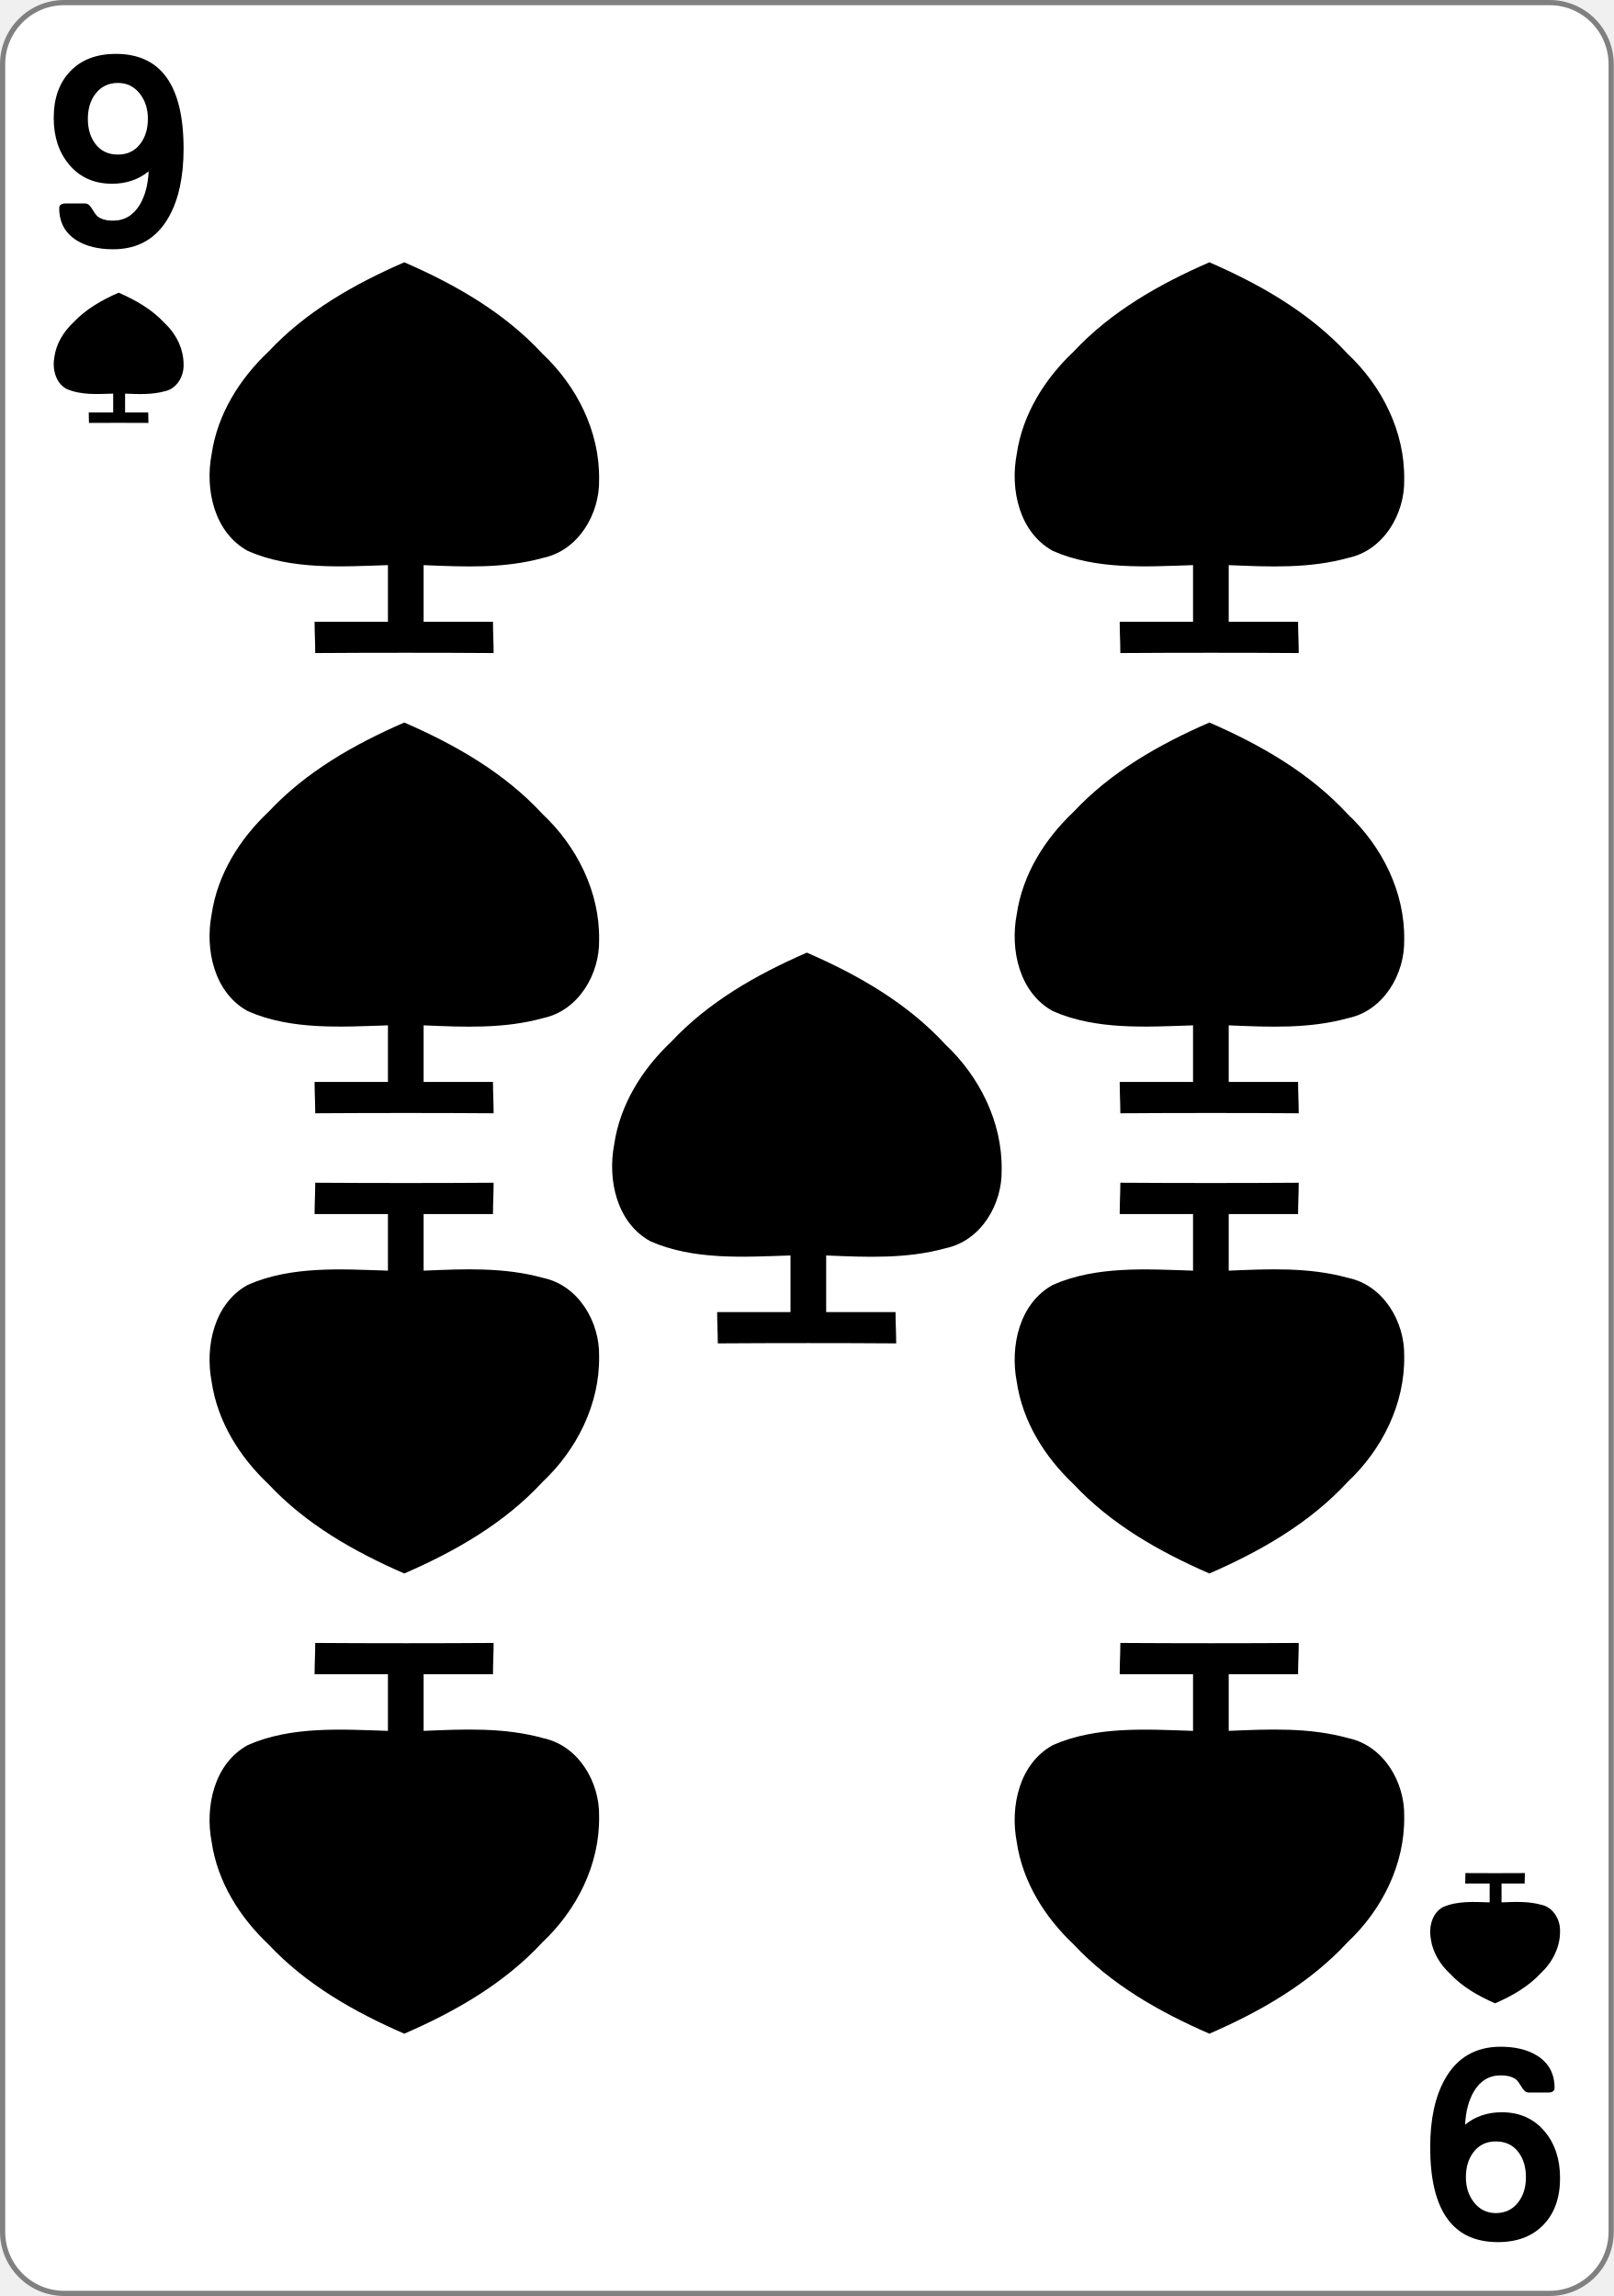
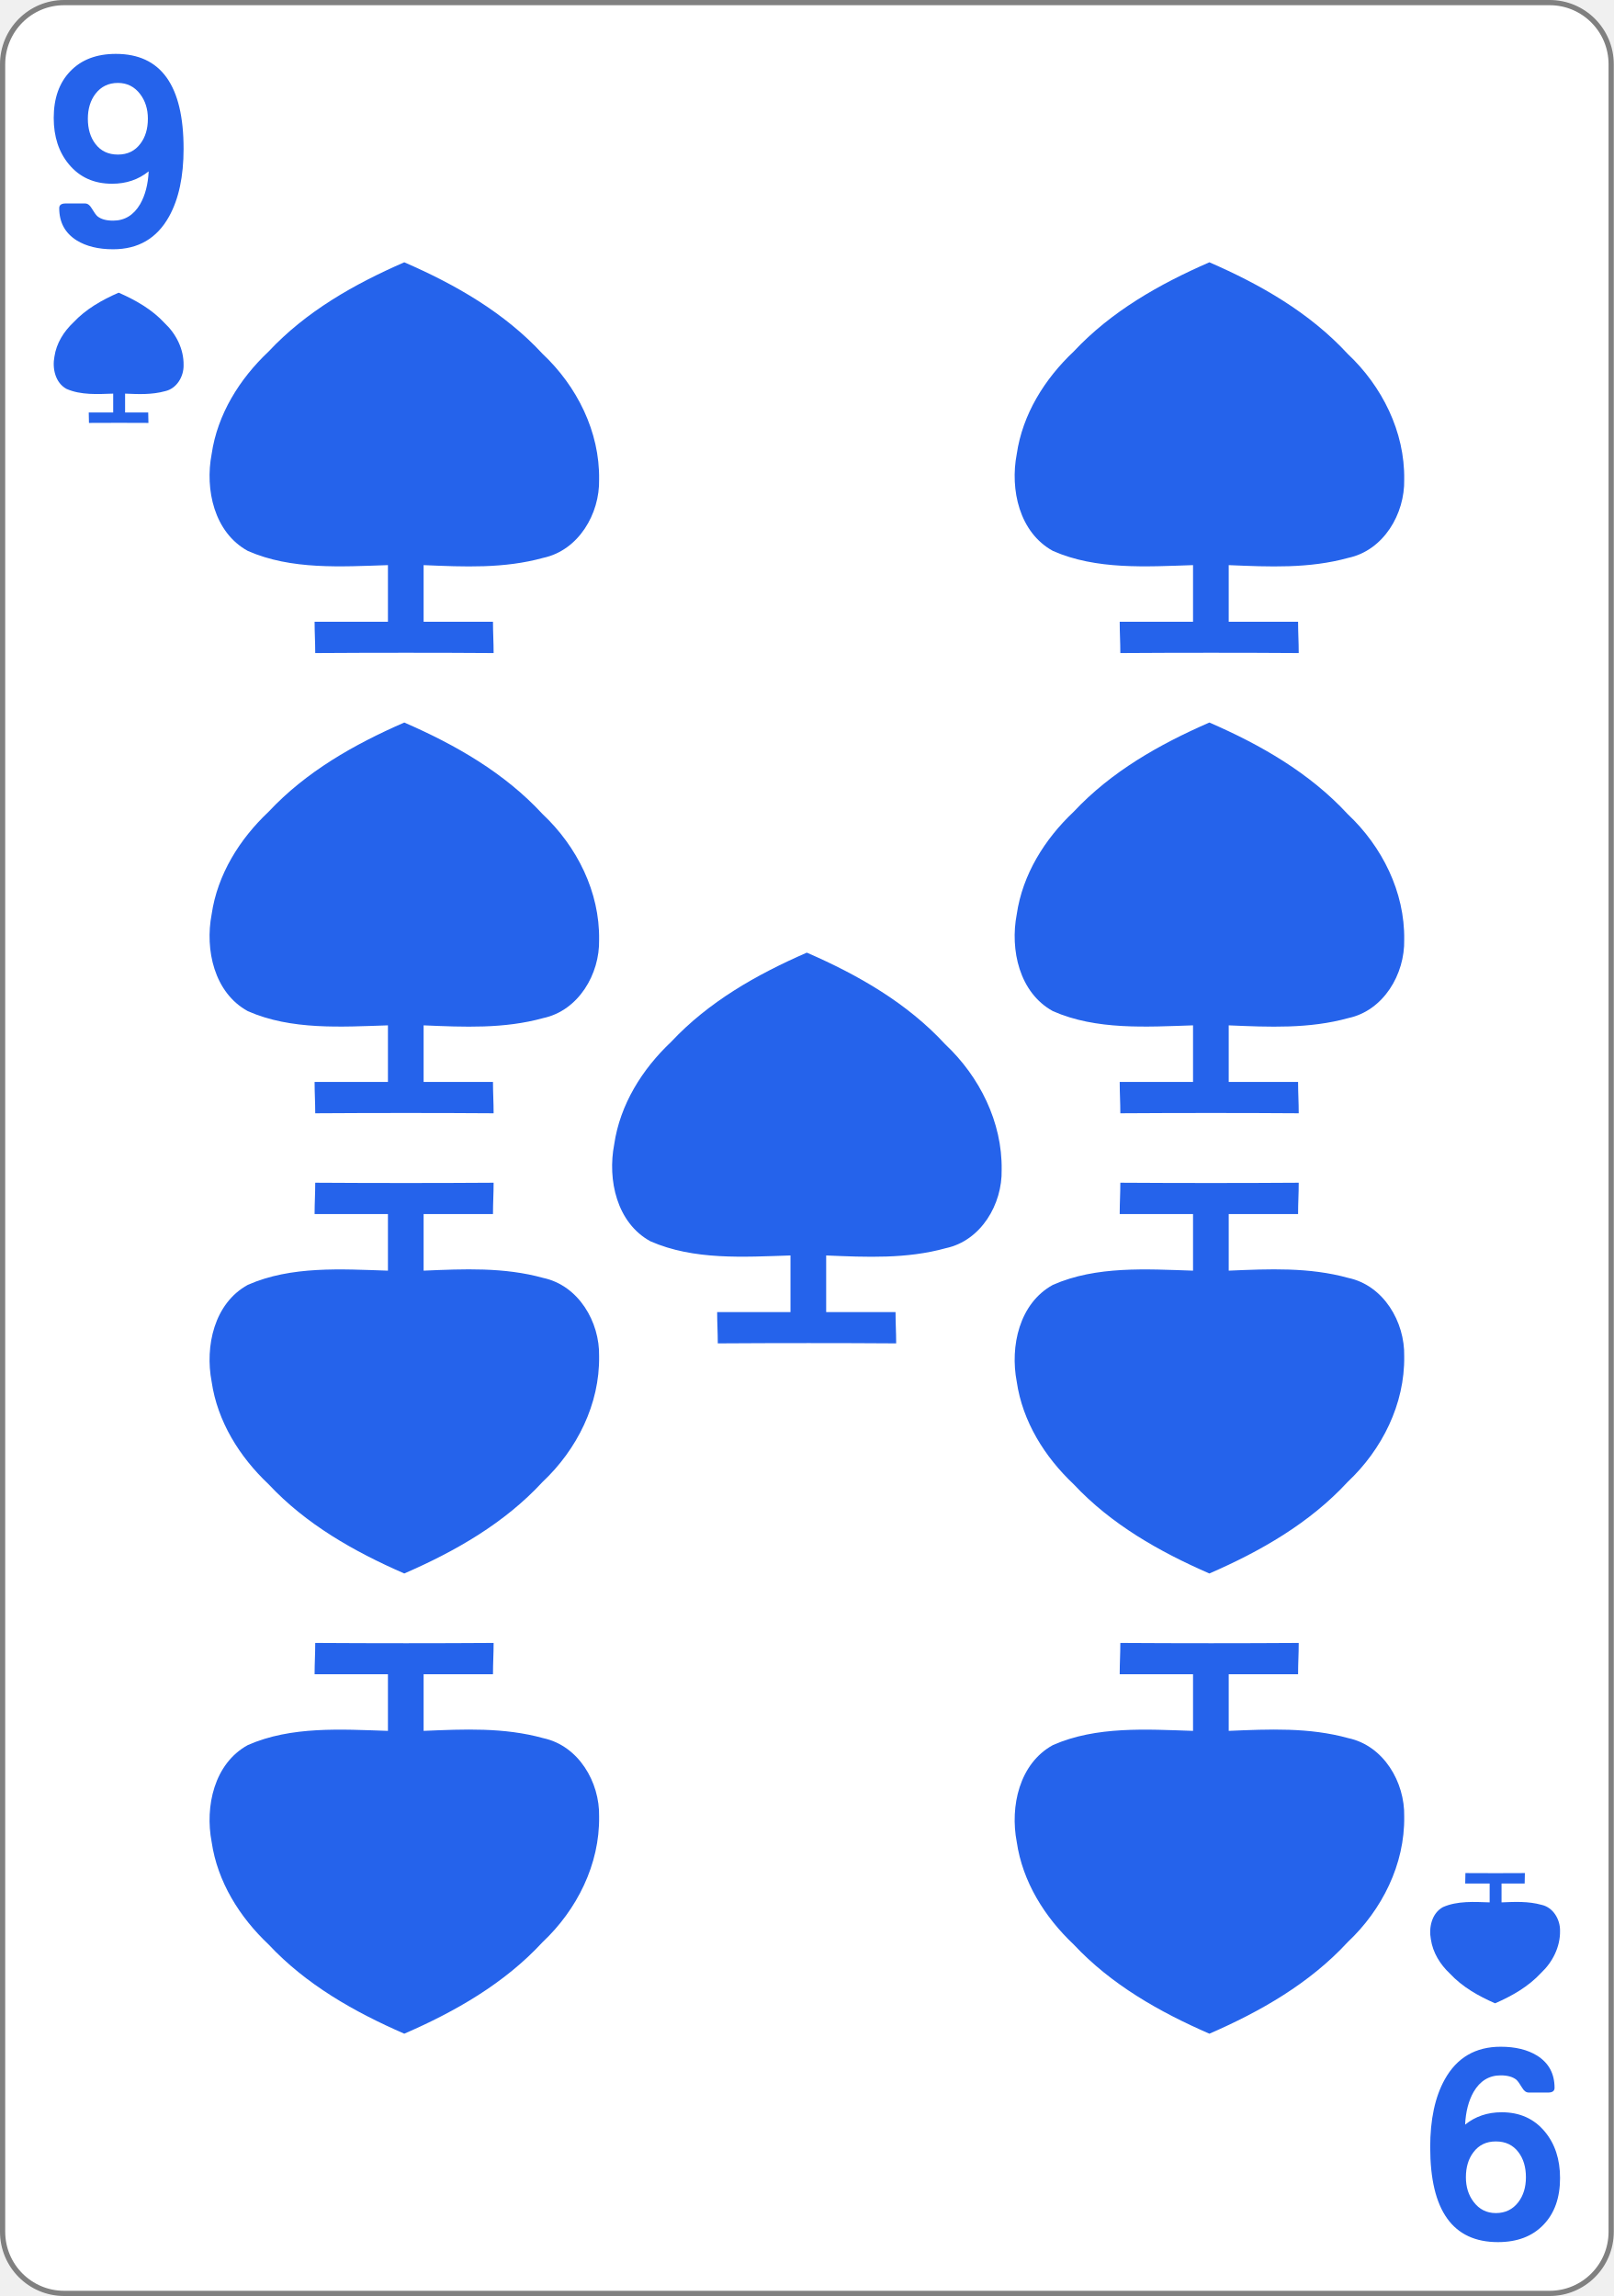
<svg xmlns="http://www.w3.org/2000/svg" width="234" height="333" id="svg2" version="1.1">
  <defs id="defs4" />
  <g id="layer1" transform="translate(0,-719.3622)">
    <g id="g903">
      <rect rx="8.919" ry="8.946" y="719.74" x="0.378" height="332.244" width="233.244" id="rect4266" style="fill:#ffffff;fill-opacity:1;stroke:#808080;stroke-width:0.756;stroke-linecap:butt;stroke-linejoin:miter;stroke-miterlimit:4;stroke-dasharray:none;stroke-opacity:1" />
-       <path id="path2985-3-2" d="m 45.709,880.825 c 0,-1.668 -0.092,-2.873 -0.092,-4.541 3.449,0 7.185,0 10.634,0 0,-3.965 0,-4.246 0,-8.211 -6.732,0.217 -14.017,0.717 -20.322,-2.061 -4.88,-2.678 -6.226,-8.913 -5.242,-14.038 0.842,-5.783 4.057,-10.918 8.251,-14.873 5.457,-5.837 12.417,-9.778 19.683,-12.948 7.417,3.224 14.53,7.294 20.057,13.285 4.978,4.678 8.295,11.289 8.193,18.212 0.108,4.996 -2.987,10.276 -8.092,11.367 -5.711,1.582 -11.491,1.301 -17.354,1.057 0,3.965 0,4.246 0,8.211 3.449,0 6.609,0 10.058,0 0,1.668 0.092,2.873 0.092,4.541 -7.897,-0.056 -17.336,-0.056 -25.865,0 z" style="fill:#000000;stroke:none;stroke-width:1" />
-       <path id="path2985-3-1-7" d="m 45.709,890.9 c 0,1.668 -0.092,2.873 -0.092,4.541 3.449,0 7.185,0 10.634,0 0,3.965 0,4.246 0,8.211 -6.732,-0.217 -14.017,-0.717 -20.322,2.061 -4.88,2.678 -6.226,8.913 -5.242,14.038 0.842,5.783 4.057,10.918 8.251,14.873 5.457,5.837 12.417,9.778 19.683,12.948 7.417,-3.224 14.53,-7.294 20.057,-13.285 4.978,-4.678 8.295,-11.29 8.193,-18.212 0.108,-4.996 -2.987,-10.276 -8.092,-11.367 -5.711,-1.582 -11.491,-1.301 -17.354,-1.057 0,-3.965 0,-4.246 0,-8.211 3.449,0 6.609,0 10.058,0 0,-1.668 0.092,-2.873 0.092,-4.541 -7.897,0.056 -17.336,0.056 -25.865,0 z" style="fill:#000000;stroke:none;stroke-width:1" />
-       <path id="path2985-3" d="m 162.45,880.825 c 0,-1.668 -0.092,-2.873 -0.092,-4.541 3.449,0 7.185,0 10.634,0 0,-3.965 0,-4.246 0,-8.211 -6.732,0.217 -14.017,0.717 -20.322,-2.061 -4.88,-2.678 -6.226,-8.913 -5.242,-14.038 0.842,-5.783 4.057,-10.918 8.251,-14.873 5.457,-5.837 12.417,-9.778 19.683,-12.948 7.417,3.224 14.53,7.294 20.057,13.285 4.978,4.678 8.295,11.289 8.193,18.212 0.108,4.996 -2.987,10.276 -8.092,11.367 -5.711,1.582 -11.491,1.301 -17.354,1.057 0,3.965 0,4.246 0,8.211 3.449,0 6.609,0 10.058,0 0,1.668 0.092,2.873 0.092,4.541 -7.897,-0.056 -17.336,-0.056 -25.865,0 z" style="fill:#000000;stroke:none;stroke-width:1" />
-       <path id="path2985-3-1" d="m 162.45,814.076 c 0,-1.668 -0.092,-2.873 -0.092,-4.541 3.449,0 7.185,0 10.634,0 0,-3.965 0,-4.246 0,-8.211 -6.732,0.217 -14.017,0.717 -20.322,-2.061 -4.88,-2.678 -6.226,-8.913 -5.242,-14.038 0.842,-5.783 4.057,-10.918 8.251,-14.873 5.457,-5.837 12.417,-9.778 19.683,-12.948 7.417,3.224 14.53,7.294 20.057,13.285 4.978,4.678 8.295,11.289 8.193,18.212 0.108,4.996 -2.987,10.276 -8.092,11.367 -5.711,1.582 -11.491,1.301 -17.354,1.057 0,3.965 0,4.246 0,8.211 3.449,0 6.609,0 10.058,0 0,1.668 0.092,2.873 0.092,4.541 -7.897,-0.056 -17.336,-0.056 -25.865,0 z" style="fill:#000000;stroke:none;stroke-width:1" />
-       <path id="path2985-3-3" d="m 45.709,814.076 c 0,-1.668 -0.092,-2.873 -0.092,-4.541 3.449,0 7.185,0 10.634,0 0,-3.965 0,-4.246 0,-8.211 -6.732,0.217 -14.017,0.717 -20.322,-2.061 -4.88,-2.678 -6.226,-8.913 -5.242,-14.038 0.842,-5.783 4.057,-10.918 8.251,-14.873 5.457,-5.837 12.417,-9.778 19.683,-12.948 7.417,3.224 14.53,7.294 20.057,13.285 4.978,4.678 8.295,11.29 8.193,18.212 0.108,4.996 -2.987,10.276 -8.092,11.367 -5.711,1.582 -11.491,1.301 -17.354,1.057 0,3.965 0,4.246 0,8.211 3.449,0 6.609,0 10.058,0 0,1.668 0.092,2.873 0.092,4.541 -7.897,-0.056 -17.336,-0.056 -25.865,0 z" style="fill:#000000;stroke:none;stroke-width:1" />
-       <path id="path2985-3-34" d="m 104.08,914.199 c 0,-1.668 -0.092,-2.873 -0.092,-4.541 3.449,0 7.185,0 10.634,0 0,-3.965 0,-4.246 0,-8.211 -6.732,0.217 -14.017,0.717 -20.322,-2.061 -4.88,-2.678 -6.226,-8.913 -5.242,-14.038 0.842,-5.783 4.057,-10.918 8.251,-14.873 5.457,-5.837 12.417,-9.778 19.683,-12.948 7.417,3.224 14.53,7.294 20.057,13.285 4.978,4.678 8.295,11.29 8.193,18.212 0.108,4.996 -2.987,10.276 -8.092,11.367 -5.711,1.582 -11.491,1.301 -17.354,1.057 0,3.965 0,4.246 0,8.211 3.449,0 6.609,0 10.058,0 0,1.668 0.092,2.873 0.092,4.541 -7.897,-0.056 -17.336,-0.056 -25.865,0 z" style="fill:#000000;stroke:none;stroke-width:1" />
-       <path id="path2985-3-11" d="m 12.899,780.702 c 0,-0.556 -0.031,-0.958 -0.031,-1.514 1.15,0 2.395,0 3.545,0 0,-1.322 0,-1.415 0,-2.737 -2.244,0.072 -4.672,0.239 -6.774,-0.687 -1.627,-0.893 -2.075,-2.971 -1.747,-4.679 0.281,-1.928 1.352,-3.639 2.75,-4.958 1.819,-1.946 4.139,-3.259 6.561,-4.316 2.472,1.075 4.843,2.431 6.686,4.428 1.659,1.559 2.765,3.763 2.731,6.071 0.036,1.665 -0.996,3.425 -2.697,3.789 -1.904,0.527 -3.83,0.434 -5.785,0.352 0,1.322 0,1.415 0,2.737 1.15,0 2.203,0 3.353,0 0,0.556 0.031,0.958 0.031,1.514 -2.632,-0.018 -5.779,-0.018 -8.622,0 z" style="fill:#000000;stroke:none;stroke-width:1" />
-       <path id="path2985-3-38" d="m 45.709,957.648 c 0,1.668 -0.092,2.873 -0.092,4.541 3.449,0 7.185,0 10.634,0 0,3.965 0,4.246 0,8.211 -6.732,-0.217 -14.017,-0.717 -20.322,2.061 -4.88,2.678 -6.226,8.913 -5.242,14.038 0.842,5.783 4.057,10.918 8.251,14.873 5.457,5.837 12.417,9.778 19.683,12.948 7.417,-3.224 14.53,-7.294 20.057,-13.285 4.978,-4.678 8.295,-11.289 8.193,-18.212 0.108,-4.996 -2.987,-10.276 -8.092,-11.367 -5.711,-1.582 -11.491,-1.301 -17.354,-1.057 0,-3.965 0,-4.246 0,-8.211 3.449,0 6.609,0 10.058,0 0,-1.668 0.092,-2.873 0.092,-4.541 -7.897,0.056 -17.336,0.056 -25.865,0 z" style="fill:#000000;stroke:none;stroke-width:1" />
-       <path id="path2985-3-3-2" d="m 162.45,957.648 c 0,1.668 -0.092,2.873 -0.092,4.541 3.449,0 7.185,0 10.634,0 0,3.965 0,4.246 0,8.211 -6.732,-0.217 -14.017,-0.717 -20.322,2.061 -4.88,2.678 -6.226,8.913 -5.242,14.038 0.842,5.783 4.057,10.918 8.251,14.873 5.457,5.837 12.417,9.778 19.683,12.948 7.417,-3.224 14.53,-7.294 20.057,-13.285 4.978,-4.678 8.295,-11.289 8.193,-18.212 0.108,-4.996 -2.987,-10.276 -8.092,-11.367 -5.711,-1.582 -11.491,-1.301 -17.354,-1.057 0,-3.965 0,-4.246 0,-8.211 3.449,0 6.609,0 10.058,0 0,-1.668 0.092,-2.873 0.092,-4.541 -7.897,0.056 -17.336,0.056 -25.865,0 z" style="fill:#000000;stroke:none;stroke-width:1" />
-       <path id="path2985-3-34-7" d="m 162.45,890.9 c 0,1.668 -0.092,2.873 -0.092,4.541 3.449,0 7.185,0 10.634,0 0,3.965 0,4.246 0,8.211 -6.732,-0.217 -14.017,-0.717 -20.322,2.061 -4.88,2.678 -6.226,8.913 -5.242,14.038 0.842,5.783 4.057,10.918 8.251,14.873 5.457,5.837 12.417,9.778 19.683,12.948 7.417,-3.224 14.53,-7.294 20.057,-13.285 4.978,-4.678 8.295,-11.29 8.193,-18.212 0.108,-4.996 -2.987,-10.276 -8.092,-11.367 -5.711,-1.582 -11.491,-1.301 -17.354,-1.057 0,-3.965 0,-4.246 0,-8.211 3.449,0 6.609,0 10.058,0 0,-1.668 0.092,-2.873 0.092,-4.541 -7.897,0.056 -17.336,0.056 -25.865,0 z" style="fill:#000000;stroke:none;stroke-width:1" />
-       <path id="path2985-3-11-7" d="m 212.488,991.022 c 0,0.556 -0.031,0.958 -0.031,1.514 1.15,0 2.395,0 3.545,0 0,1.322 0,1.415 0,2.737 -2.244,-0.072 -4.672,-0.239 -6.774,0.687 -1.627,0.893 -2.075,2.971 -1.748,4.679 0.281,1.927 1.352,3.639 2.75,4.958 1.819,1.946 4.139,3.259 6.561,4.316 2.472,-1.075 4.843,-2.431 6.686,-4.428 1.659,-1.559 2.765,-3.763 2.731,-6.071 0.036,-1.665 -0.996,-3.425 -2.697,-3.789 -1.904,-0.527 -3.83,-0.434 -5.785,-0.352 0,-1.322 0,-1.415 0,-2.737 1.15,0 2.203,0 3.353,0 0,-0.556 0.031,-0.958 0.031,-1.514 -2.632,0.019 -5.779,0.019 -8.622,0 z" style="fill:#000000;stroke:none;stroke-width:1" />
-       <path d="m 26.62,740.931 q 0,6.046 -2.105,9.832 -2.636,4.752 -8.116,4.752 -3.205,0 -5.29,-1.294 -2.522,-1.584 -2.522,-4.674 0,-0.676 0.929,-0.676 h 2.806 q 0.55,0 0.929,0.637 0.569,0.946 0.872,1.217 0.777,0.637 2.275,0.637 2.522,0 3.925,-2.395 1.1,-1.932 1.233,-4.752 -2.219,1.796 -5.309,1.796 -3.925,0 -6.257,-2.82 -2.2,-2.646 -2.2,-6.722 0,-4.288 2.408,-6.78 2.408,-2.511 6.599,-2.511 9.822,0 9.822,13.753 z m -5.177,-4.346 q 0,-2.105 -1.119,-3.573 -1.233,-1.623 -3.224,-1.623 -2.048,0 -3.261,1.584 -1.1,1.449 -1.1,3.612 0,2.202 1.081,3.631 1.176,1.565 3.28,1.565 2.086,0 3.261,-1.584 1.081,-1.429 1.081,-3.612 z" style="font-style:normal;font-variant:normal;font-weight:bold;font-stretch:normal;font-size:39.195px;line-height:1.25;font-family:'Levenim MT';-inkscape-font-specification:'Sans Bold';letter-spacing:0px;word-spacing:0px;fill:#000000;fill-opacity:1;stroke:none;stroke-width:1" id="path881" />
-       <path d="m 207.38,1030.794 q 0,-6.046 2.105,-9.832 2.636,-4.752 8.116,-4.752 3.205,0 5.29,1.294 2.522,1.584 2.522,4.674 0,0.676 -0.929,0.676 h -2.806 q -0.55,0 -0.929,-0.637 -0.569,-0.947 -0.872,-1.217 -0.777,-0.637 -2.275,-0.637 -2.522,0 -3.925,2.395 -1.1,1.932 -1.233,4.752 2.219,-1.796 5.309,-1.796 3.925,0 6.257,2.82 2.2,2.646 2.2,6.722 0,4.288 -2.408,6.78 -2.408,2.511 -6.599,2.511 -9.822,0 -9.822,-13.753 z m 5.177,4.346 q 0,2.105 1.119,3.573 1.233,1.623 3.224,1.623 2.048,0 3.261,-1.584 1.1,-1.449 1.1,-3.612 0,-2.202 -1.081,-3.631 -1.176,-1.565 -3.28,-1.565 -2.086,0 -3.261,1.584 -1.081,1.429 -1.081,3.612 z" style="font-style:normal;font-variant:normal;font-weight:bold;font-stretch:normal;font-size:39.195px;line-height:1.25;font-family:'Levenim MT';-inkscape-font-specification:'Sans Bold';letter-spacing:0px;word-spacing:0px;fill:#000000;fill-opacity:1;stroke:none;stroke-width:1" id="path884" />
+       <path id="path2985-3-2" d="m 45.709,880.825 c 0,-1.668 -0.092,-2.873 -0.092,-4.541 3.449,0 7.185,0 10.634,0 0,-3.965 0,-4.246 0,-8.211 -6.732,0.217 -14.017,0.717 -20.322,-2.061 -4.88,-2.678 -6.226,-8.913 -5.242,-14.038 0.842,-5.783 4.057,-10.918 8.251,-14.873 5.457,-5.837 12.417,-9.778 19.683,-12.948 7.417,3.224 14.53,7.294 20.057,13.285 4.978,4.678 8.295,11.289 8.193,18.212 0.108,4.996 -2.987,10.276 -8.092,11.367 -5.711,1.582 -11.491,1.301 -17.354,1.057 0,3.965 0,4.246 0,8.211 3.449,0 6.609,0 10.058,0 0,1.668 0.092,2.873 0.092,4.541 -7.897,-0.056 -17.336,-0.056 -25.865,0 z" style="fill:#2563eb;stroke:none;stroke-width:1" />
+       <path id="path2985-3-1-7" d="m 45.709,890.9 c 0,1.668 -0.092,2.873 -0.092,4.541 3.449,0 7.185,0 10.634,0 0,3.965 0,4.246 0,8.211 -6.732,-0.217 -14.017,-0.717 -20.322,2.061 -4.88,2.678 -6.226,8.913 -5.242,14.038 0.842,5.783 4.057,10.918 8.251,14.873 5.457,5.837 12.417,9.778 19.683,12.948 7.417,-3.224 14.53,-7.294 20.057,-13.285 4.978,-4.678 8.295,-11.29 8.193,-18.212 0.108,-4.996 -2.987,-10.276 -8.092,-11.367 -5.711,-1.582 -11.491,-1.301 -17.354,-1.057 0,-3.965 0,-4.246 0,-8.211 3.449,0 6.609,0 10.058,0 0,-1.668 0.092,-2.873 0.092,-4.541 -7.897,0.056 -17.336,0.056 -25.865,0 z" style="fill:#2563eb;stroke:none;stroke-width:1" />
+       <path id="path2985-3" d="m 162.45,880.825 c 0,-1.668 -0.092,-2.873 -0.092,-4.541 3.449,0 7.185,0 10.634,0 0,-3.965 0,-4.246 0,-8.211 -6.732,0.217 -14.017,0.717 -20.322,-2.061 -4.88,-2.678 -6.226,-8.913 -5.242,-14.038 0.842,-5.783 4.057,-10.918 8.251,-14.873 5.457,-5.837 12.417,-9.778 19.683,-12.948 7.417,3.224 14.53,7.294 20.057,13.285 4.978,4.678 8.295,11.289 8.193,18.212 0.108,4.996 -2.987,10.276 -8.092,11.367 -5.711,1.582 -11.491,1.301 -17.354,1.057 0,3.965 0,4.246 0,8.211 3.449,0 6.609,0 10.058,0 0,1.668 0.092,2.873 0.092,4.541 -7.897,-0.056 -17.336,-0.056 -25.865,0 z" style="fill:#2563eb;stroke:none;stroke-width:1" />
+       <path id="path2985-3-1" d="m 162.45,814.076 c 0,-1.668 -0.092,-2.873 -0.092,-4.541 3.449,0 7.185,0 10.634,0 0,-3.965 0,-4.246 0,-8.211 -6.732,0.217 -14.017,0.717 -20.322,-2.061 -4.88,-2.678 -6.226,-8.913 -5.242,-14.038 0.842,-5.783 4.057,-10.918 8.251,-14.873 5.457,-5.837 12.417,-9.778 19.683,-12.948 7.417,3.224 14.53,7.294 20.057,13.285 4.978,4.678 8.295,11.289 8.193,18.212 0.108,4.996 -2.987,10.276 -8.092,11.367 -5.711,1.582 -11.491,1.301 -17.354,1.057 0,3.965 0,4.246 0,8.211 3.449,0 6.609,0 10.058,0 0,1.668 0.092,2.873 0.092,4.541 -7.897,-0.056 -17.336,-0.056 -25.865,0 z" style="fill:#2563eb;stroke:none;stroke-width:1" />
+       <path id="path2985-3-3" d="m 45.709,814.076 c 0,-1.668 -0.092,-2.873 -0.092,-4.541 3.449,0 7.185,0 10.634,0 0,-3.965 0,-4.246 0,-8.211 -6.732,0.217 -14.017,0.717 -20.322,-2.061 -4.88,-2.678 -6.226,-8.913 -5.242,-14.038 0.842,-5.783 4.057,-10.918 8.251,-14.873 5.457,-5.837 12.417,-9.778 19.683,-12.948 7.417,3.224 14.53,7.294 20.057,13.285 4.978,4.678 8.295,11.29 8.193,18.212 0.108,4.996 -2.987,10.276 -8.092,11.367 -5.711,1.582 -11.491,1.301 -17.354,1.057 0,3.965 0,4.246 0,8.211 3.449,0 6.609,0 10.058,0 0,1.668 0.092,2.873 0.092,4.541 -7.897,-0.056 -17.336,-0.056 -25.865,0 z" style="fill:#2563eb;stroke:none;stroke-width:1" />
+       <path id="path2985-3-34" d="m 104.08,914.199 c 0,-1.668 -0.092,-2.873 -0.092,-4.541 3.449,0 7.185,0 10.634,0 0,-3.965 0,-4.246 0,-8.211 -6.732,0.217 -14.017,0.717 -20.322,-2.061 -4.88,-2.678 -6.226,-8.913 -5.242,-14.038 0.842,-5.783 4.057,-10.918 8.251,-14.873 5.457,-5.837 12.417,-9.778 19.683,-12.948 7.417,3.224 14.53,7.294 20.057,13.285 4.978,4.678 8.295,11.29 8.193,18.212 0.108,4.996 -2.987,10.276 -8.092,11.367 -5.711,1.582 -11.491,1.301 -17.354,1.057 0,3.965 0,4.246 0,8.211 3.449,0 6.609,0 10.058,0 0,1.668 0.092,2.873 0.092,4.541 -7.897,-0.056 -17.336,-0.056 -25.865,0 z" style="fill:#2563eb;stroke:none;stroke-width:1" />
+       <path id="path2985-3-11" d="m 12.899,780.702 c 0,-0.556 -0.031,-0.958 -0.031,-1.514 1.15,0 2.395,0 3.545,0 0,-1.322 0,-1.415 0,-2.737 -2.244,0.072 -4.672,0.239 -6.774,-0.687 -1.627,-0.893 -2.075,-2.971 -1.747,-4.679 0.281,-1.928 1.352,-3.639 2.75,-4.958 1.819,-1.946 4.139,-3.259 6.561,-4.316 2.472,1.075 4.843,2.431 6.686,4.428 1.659,1.559 2.765,3.763 2.731,6.071 0.036,1.665 -0.996,3.425 -2.697,3.789 -1.904,0.527 -3.83,0.434 -5.785,0.352 0,1.322 0,1.415 0,2.737 1.15,0 2.203,0 3.353,0 0,0.556 0.031,0.958 0.031,1.514 -2.632,-0.018 -5.779,-0.018 -8.622,0 z" style="fill:#2563eb;stroke:none;stroke-width:1" />
+       <path id="path2985-3-38" d="m 45.709,957.648 c 0,1.668 -0.092,2.873 -0.092,4.541 3.449,0 7.185,0 10.634,0 0,3.965 0,4.246 0,8.211 -6.732,-0.217 -14.017,-0.717 -20.322,2.061 -4.88,2.678 -6.226,8.913 -5.242,14.038 0.842,5.783 4.057,10.918 8.251,14.873 5.457,5.837 12.417,9.778 19.683,12.948 7.417,-3.224 14.53,-7.294 20.057,-13.285 4.978,-4.678 8.295,-11.289 8.193,-18.212 0.108,-4.996 -2.987,-10.276 -8.092,-11.367 -5.711,-1.582 -11.491,-1.301 -17.354,-1.057 0,-3.965 0,-4.246 0,-8.211 3.449,0 6.609,0 10.058,0 0,-1.668 0.092,-2.873 0.092,-4.541 -7.897,0.056 -17.336,0.056 -25.865,0 z" style="fill:#2563eb;stroke:none;stroke-width:1" />
+       <path id="path2985-3-3-2" d="m 162.45,957.648 c 0,1.668 -0.092,2.873 -0.092,4.541 3.449,0 7.185,0 10.634,0 0,3.965 0,4.246 0,8.211 -6.732,-0.217 -14.017,-0.717 -20.322,2.061 -4.88,2.678 -6.226,8.913 -5.242,14.038 0.842,5.783 4.057,10.918 8.251,14.873 5.457,5.837 12.417,9.778 19.683,12.948 7.417,-3.224 14.53,-7.294 20.057,-13.285 4.978,-4.678 8.295,-11.289 8.193,-18.212 0.108,-4.996 -2.987,-10.276 -8.092,-11.367 -5.711,-1.582 -11.491,-1.301 -17.354,-1.057 0,-3.965 0,-4.246 0,-8.211 3.449,0 6.609,0 10.058,0 0,-1.668 0.092,-2.873 0.092,-4.541 -7.897,0.056 -17.336,0.056 -25.865,0 z" style="fill:#2563eb;stroke:none;stroke-width:1" />
+       <path id="path2985-3-34-7" d="m 162.45,890.9 c 0,1.668 -0.092,2.873 -0.092,4.541 3.449,0 7.185,0 10.634,0 0,3.965 0,4.246 0,8.211 -6.732,-0.217 -14.017,-0.717 -20.322,2.061 -4.88,2.678 -6.226,8.913 -5.242,14.038 0.842,5.783 4.057,10.918 8.251,14.873 5.457,5.837 12.417,9.778 19.683,12.948 7.417,-3.224 14.53,-7.294 20.057,-13.285 4.978,-4.678 8.295,-11.29 8.193,-18.212 0.108,-4.996 -2.987,-10.276 -8.092,-11.367 -5.711,-1.582 -11.491,-1.301 -17.354,-1.057 0,-3.965 0,-4.246 0,-8.211 3.449,0 6.609,0 10.058,0 0,-1.668 0.092,-2.873 0.092,-4.541 -7.897,0.056 -17.336,0.056 -25.865,0 z" style="fill:#2563eb;stroke:none;stroke-width:1" />
+       <path id="path2985-3-11-7" d="m 212.488,991.022 c 0,0.556 -0.031,0.958 -0.031,1.514 1.15,0 2.395,0 3.545,0 0,1.322 0,1.415 0,2.737 -2.244,-0.072 -4.672,-0.239 -6.774,0.687 -1.627,0.893 -2.075,2.971 -1.748,4.679 0.281,1.927 1.352,3.639 2.75,4.958 1.819,1.946 4.139,3.259 6.561,4.316 2.472,-1.075 4.843,-2.431 6.686,-4.428 1.659,-1.559 2.765,-3.763 2.731,-6.071 0.036,-1.665 -0.996,-3.425 -2.697,-3.789 -1.904,-0.527 -3.83,-0.434 -5.785,-0.352 0,-1.322 0,-1.415 0,-2.737 1.15,0 2.203,0 3.353,0 0,-0.556 0.031,-0.958 0.031,-1.514 -2.632,0.019 -5.779,0.019 -8.622,0 z" style="fill:#2563eb;stroke:none;stroke-width:1" />
+       <path d="m 26.62,740.931 q 0,6.046 -2.105,9.832 -2.636,4.752 -8.116,4.752 -3.205,0 -5.29,-1.294 -2.522,-1.584 -2.522,-4.674 0,-0.676 0.929,-0.676 h 2.806 q 0.55,0 0.929,0.637 0.569,0.946 0.872,1.217 0.777,0.637 2.275,0.637 2.522,0 3.925,-2.395 1.1,-1.932 1.233,-4.752 -2.219,1.796 -5.309,1.796 -3.925,0 -6.257,-2.82 -2.2,-2.646 -2.2,-6.722 0,-4.288 2.408,-6.78 2.408,-2.511 6.599,-2.511 9.822,0 9.822,13.753 z m -5.177,-4.346 q 0,-2.105 -1.119,-3.573 -1.233,-1.623 -3.224,-1.623 -2.048,0 -3.261,1.584 -1.1,1.449 -1.1,3.612 0,2.202 1.081,3.631 1.176,1.565 3.28,1.565 2.086,0 3.261,-1.584 1.081,-1.429 1.081,-3.612 z" style="font-style:normal;font-variant:normal;font-weight:bold;font-stretch:normal;font-size:39.195px;line-height:1.25;font-family:'Levenim MT';-inkscape-font-specification:'Sans Bold';letter-spacing:0px;word-spacing:0px;fill:#2563eb;fill-opacity:1;stroke:none;stroke-width:1" id="path881" />
+       <path d="m 207.38,1030.794 q 0,-6.046 2.105,-9.832 2.636,-4.752 8.116,-4.752 3.205,0 5.29,1.294 2.522,1.584 2.522,4.674 0,0.676 -0.929,0.676 h -2.806 q -0.55,0 -0.929,-0.637 -0.569,-0.947 -0.872,-1.217 -0.777,-0.637 -2.275,-0.637 -2.522,0 -3.925,2.395 -1.1,1.932 -1.233,4.752 2.219,-1.796 5.309,-1.796 3.925,0 6.257,2.82 2.2,2.646 2.2,6.722 0,4.288 -2.408,6.78 -2.408,2.511 -6.599,2.511 -9.822,0 -9.822,-13.753 z m 5.177,4.346 q 0,2.105 1.119,3.573 1.233,1.623 3.224,1.623 2.048,0 3.261,-1.584 1.1,-1.449 1.1,-3.612 0,-2.202 -1.081,-3.631 -1.176,-1.565 -3.28,-1.565 -2.086,0 -3.261,1.584 -1.081,1.429 -1.081,3.612 z" style="font-style:normal;font-variant:normal;font-weight:bold;font-stretch:normal;font-size:39.195px;line-height:1.25;font-family:'Levenim MT';-inkscape-font-specification:'Sans Bold';letter-spacing:0px;word-spacing:0px;fill:#2563eb;fill-opacity:1;stroke:none;stroke-width:1" id="path884" />
    </g>
  </g>
</svg>
